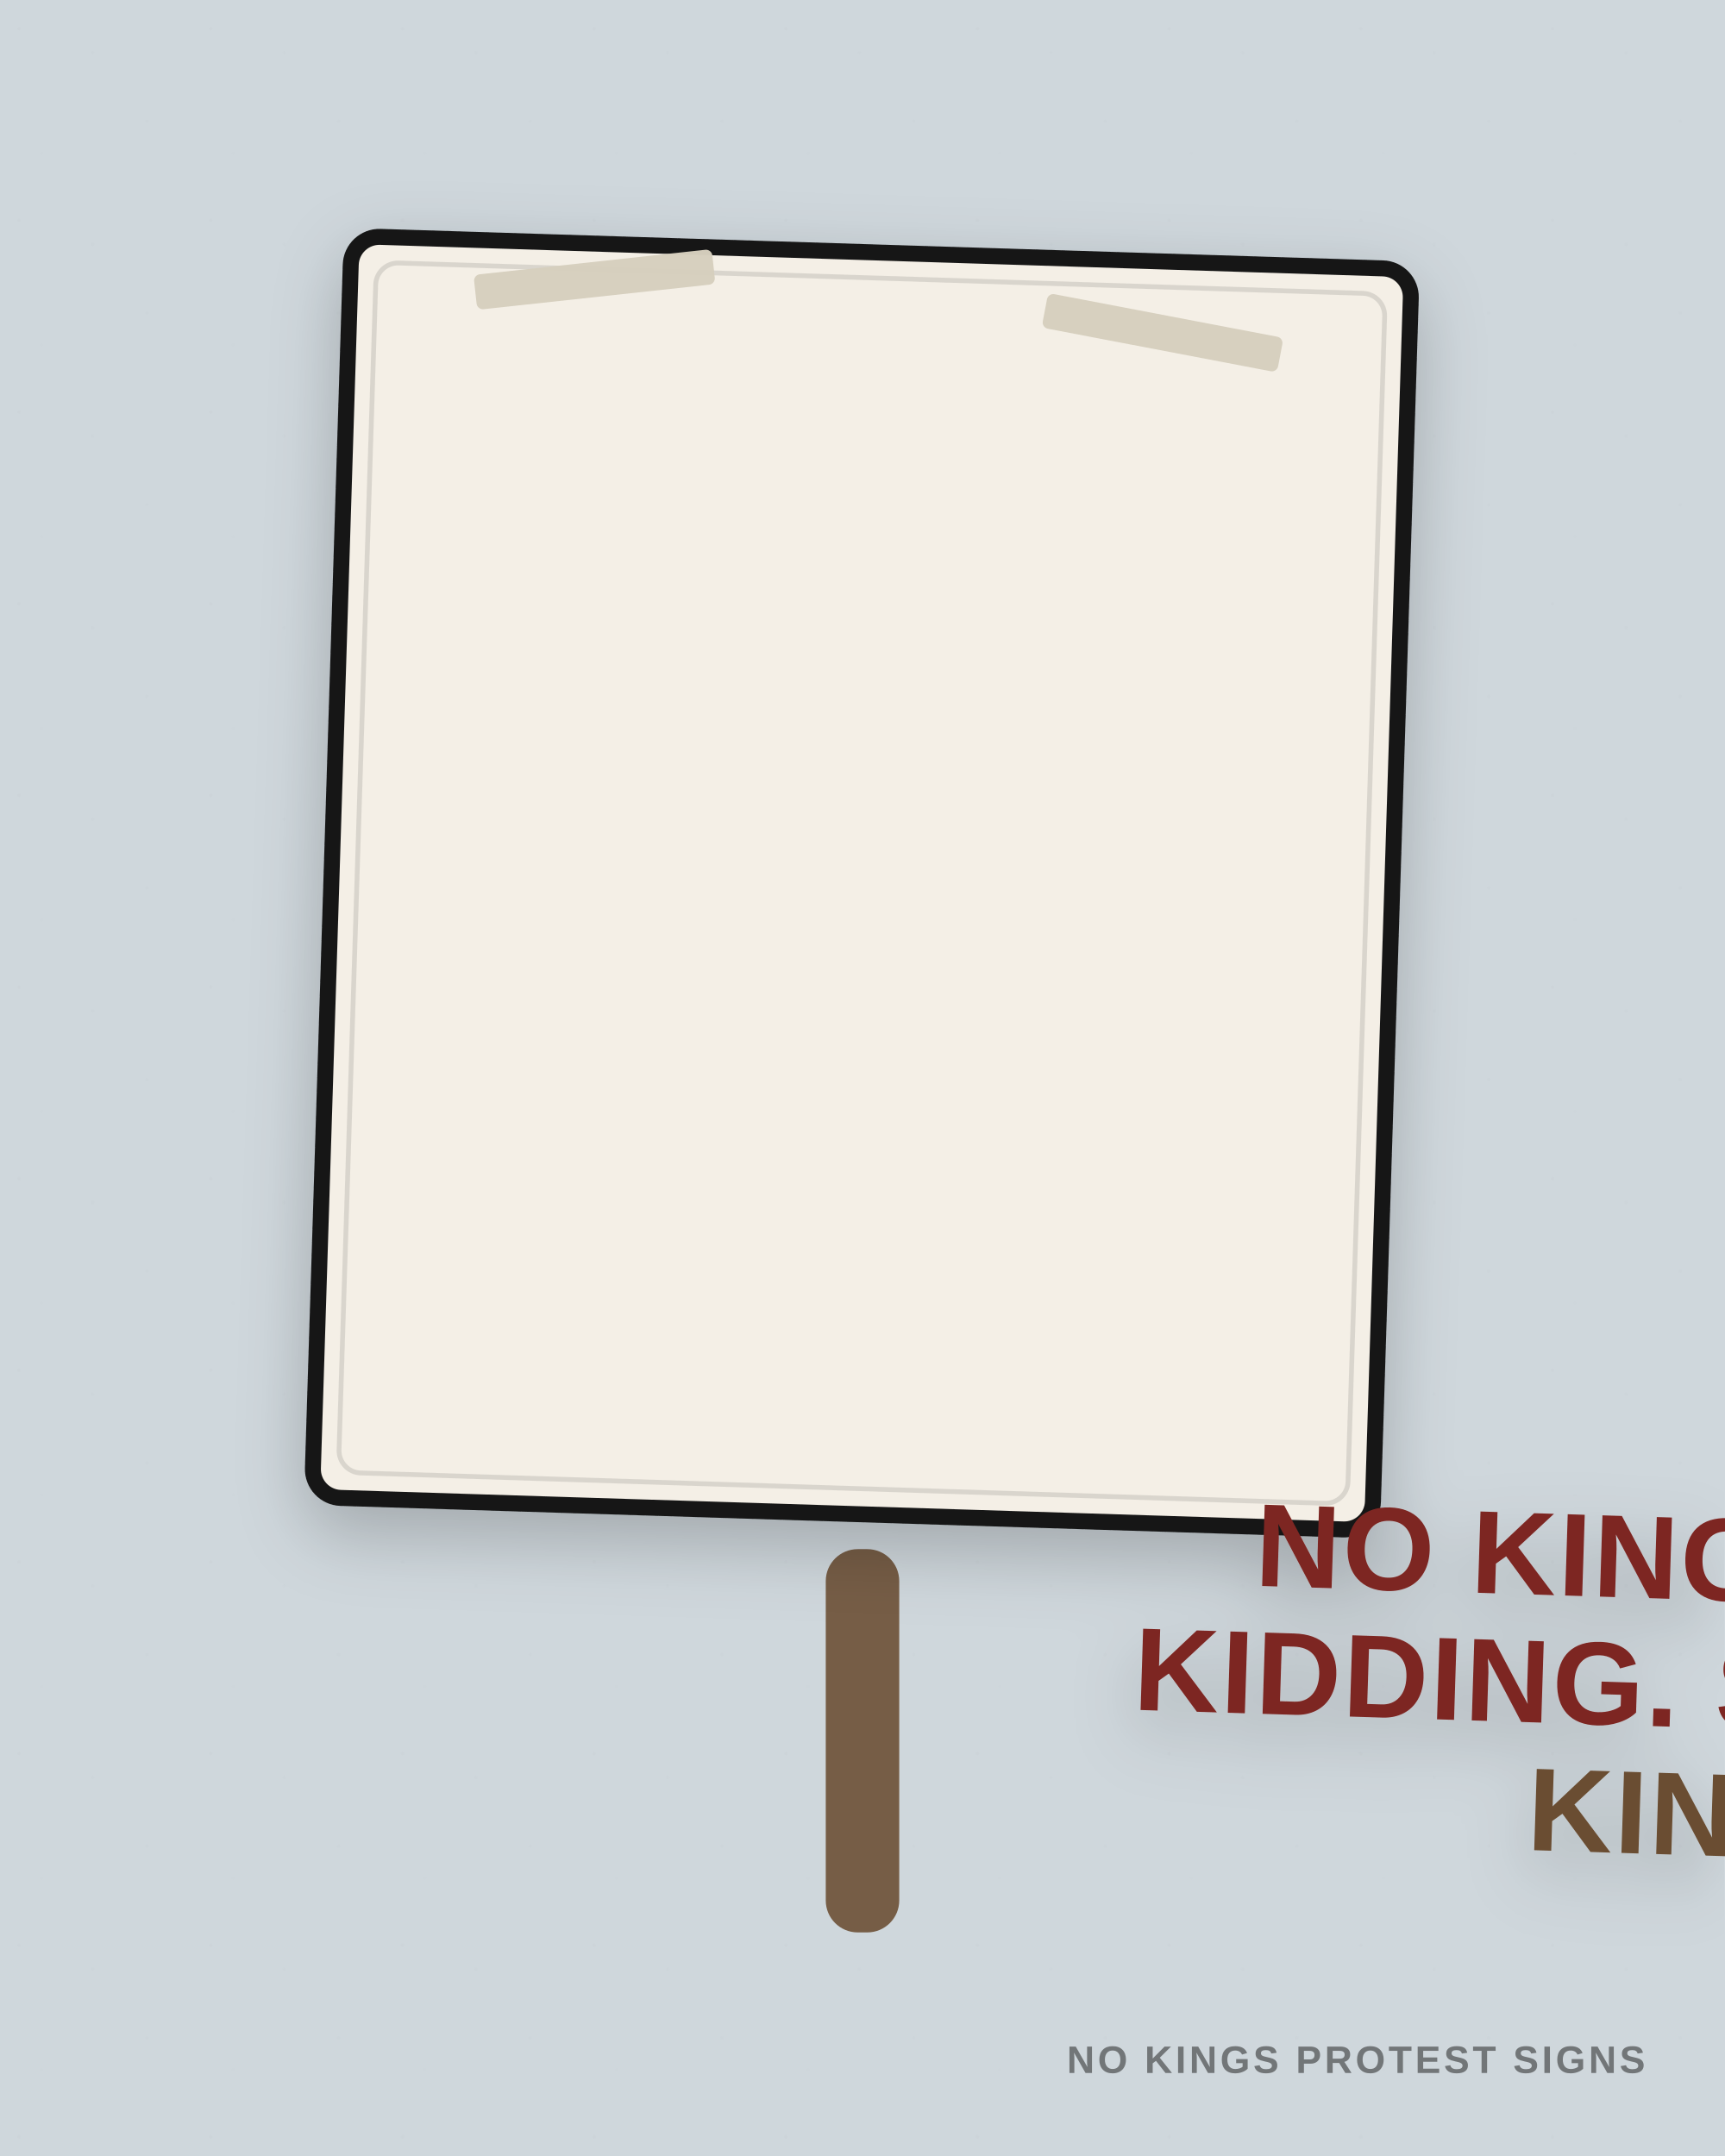
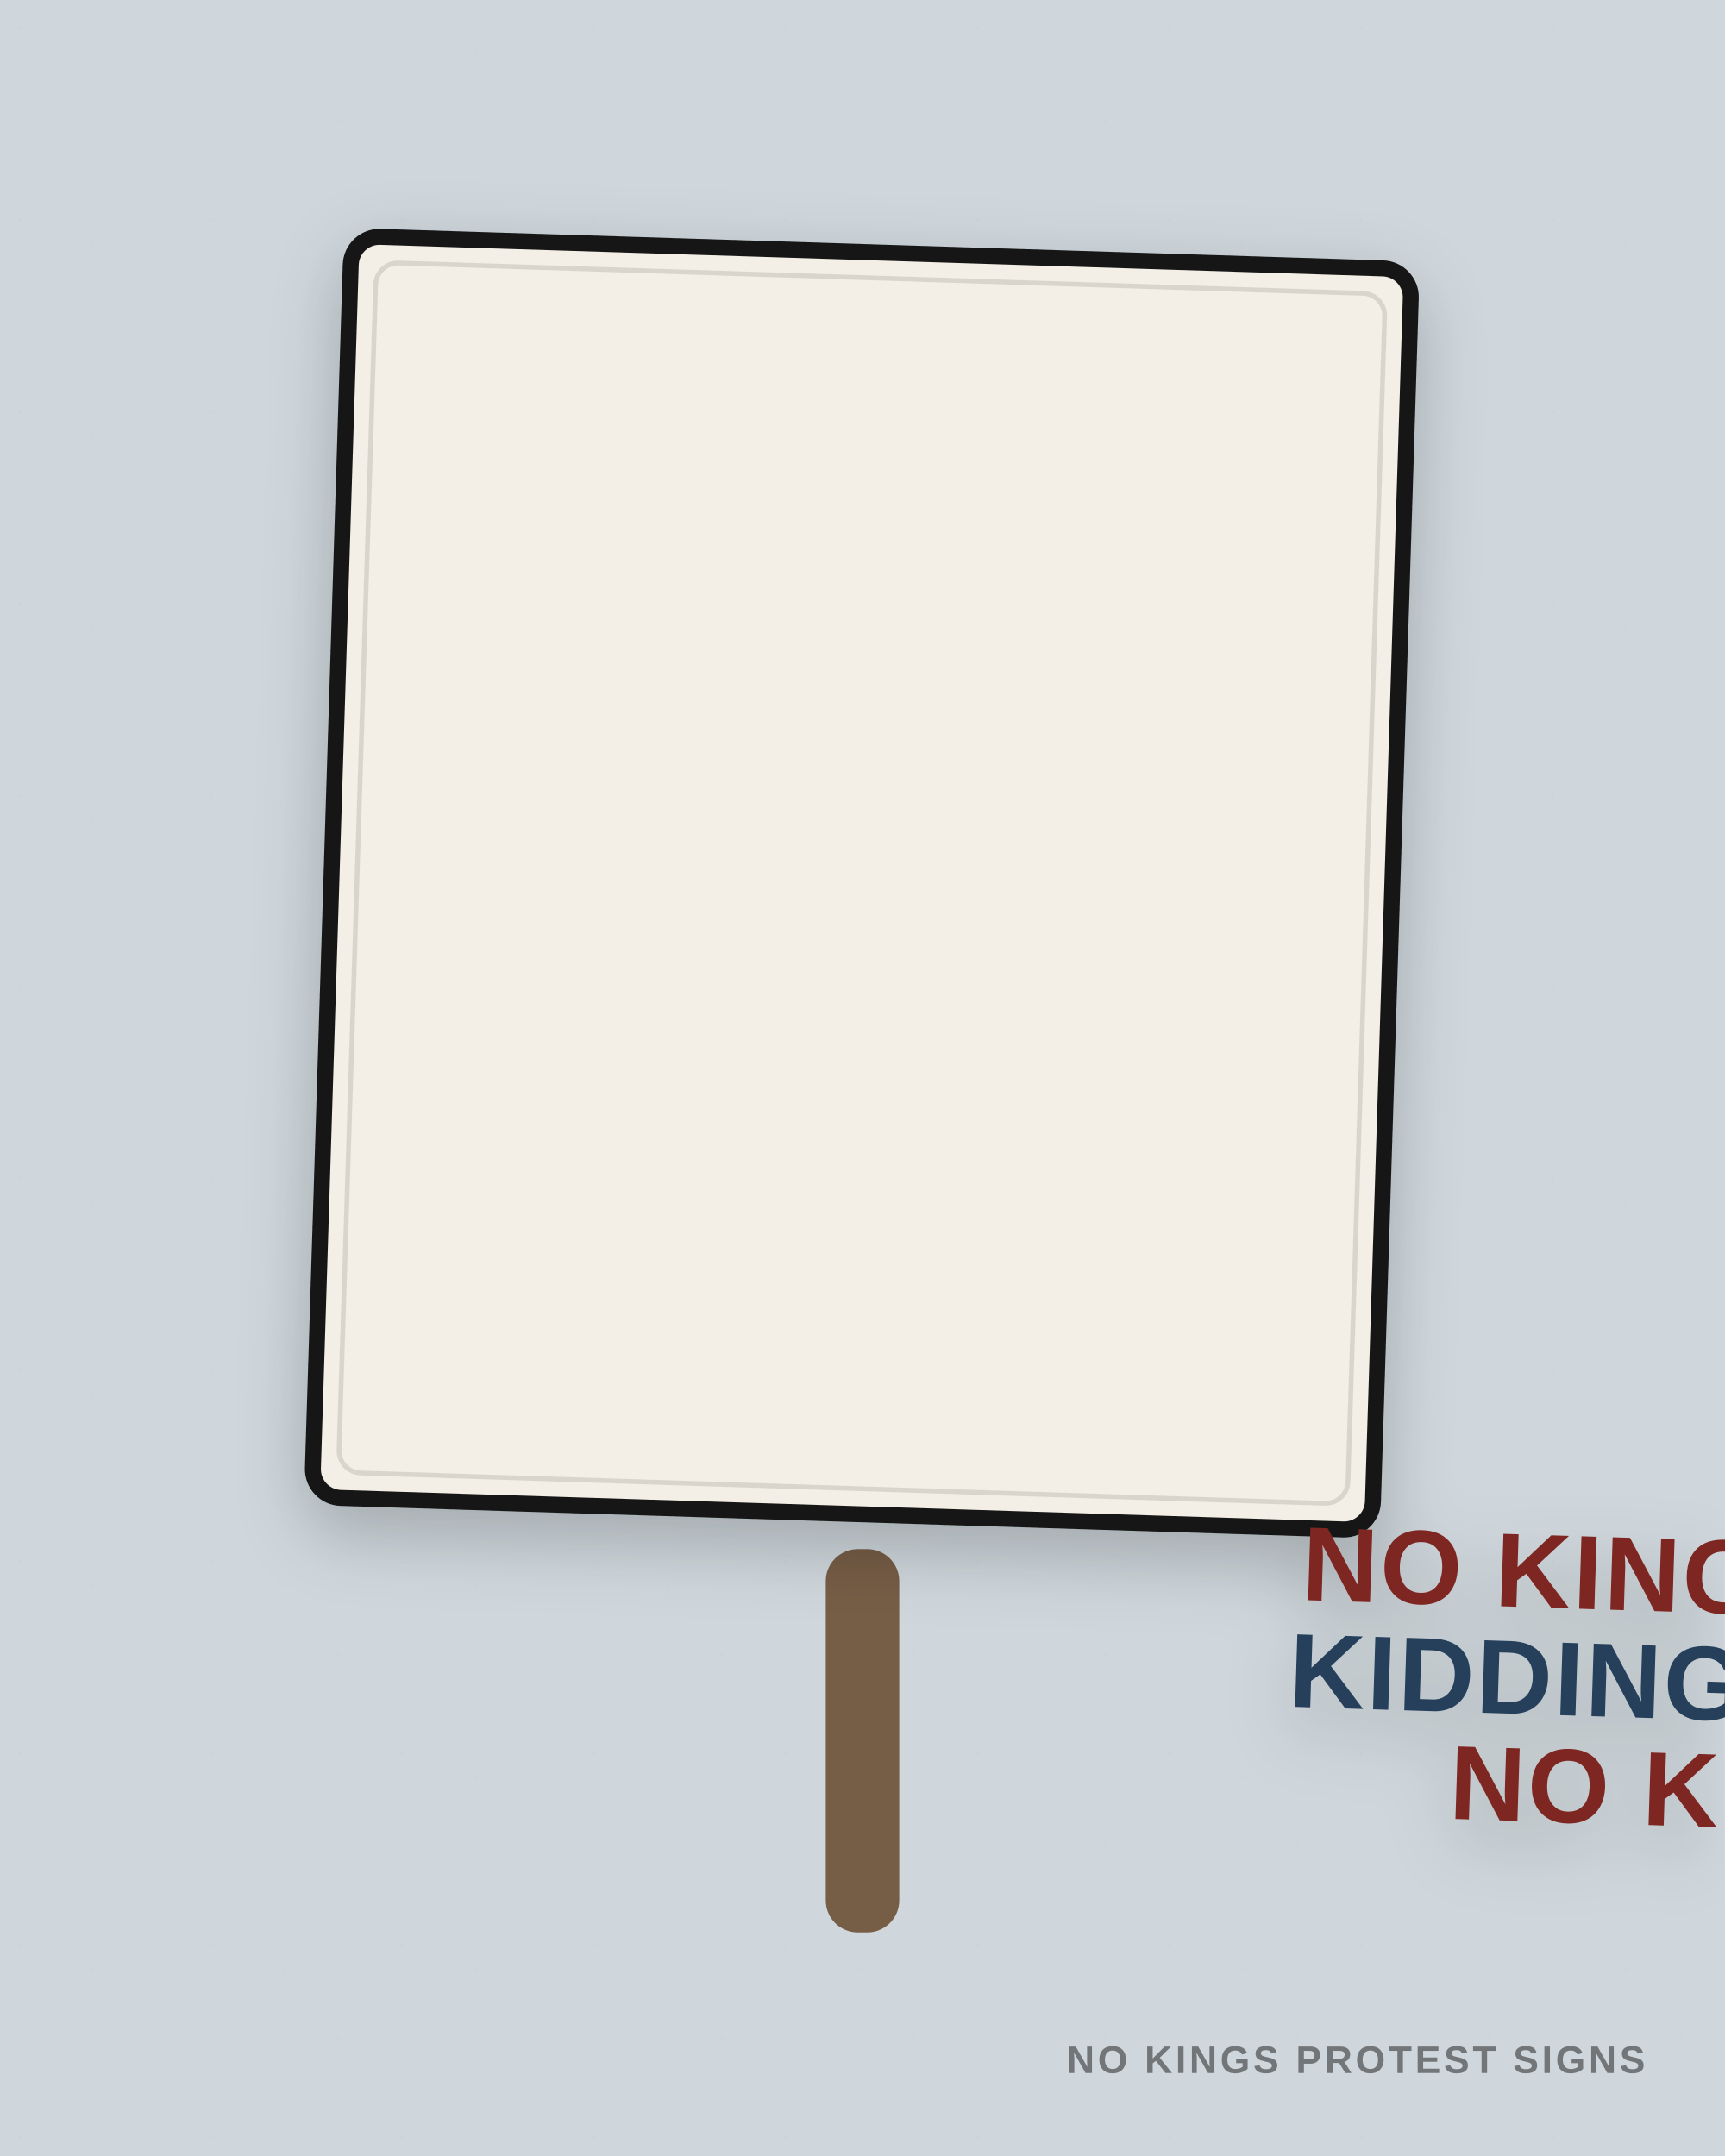
<svg xmlns="http://www.w3.org/2000/svg" width="1080" height="1350" viewBox="0 0 1080 1350" role="img" aria-labelledby="title desc">
  <defs>
    <filter id="shadow" x="-20%" y="-20%" width="140%" height="140%">
      <feDropShadow dx="0" dy="16" stdDeviation="22" flood-color="#000000" flood-opacity="0.22" />
    </filter>
    <pattern id="grain" width="120" height="120" patternUnits="userSpaceOnUse">
      <circle cx="12" cy="18" r="1.1" fill="#000" opacity="0.13" />
      <circle cx="58" cy="33" r="1.2" fill="#000" opacity="0.08" />
      <circle cx="92" cy="76" r="1.1" fill="#000" opacity="0.1" />
      <circle cx="26" cy="96" r="1" fill="#000" opacity="0.07" />
    </pattern>
  </defs>
  <rect width="1080" height="1350" fill="#cfd7dc" />
  <rect width="1080" height="1350" fill="url(#grain)" opacity="0.08" />
  <rect x="517" y="970" width="46" height="240" rx="20" fill="#6f5339" opacity="0.92" />
  <g transform="translate(540 540) rotate(1.8)" filter="url(#shadow)">
    <rect x="-332" y="-382" width="664" height="790" rx="18" fill="#f4efe6" stroke="#181818" stroke-width="10" />
    <rect x="-316" y="-366" width="632" height="758" rx="14" fill="none" stroke="rgba(24,24,24,0.12)" stroke-width="3" />
-     <rect x="-255" y="-360" width="150" height="22" rx="4" fill="#d6cfbe" opacity="0.98" transform="rotate(-8 -255 -360)" />
-     <rect x="105" y="-360" width="150" height="22" rx="4" fill="#d6cfbe" opacity="0.98" transform="rotate(9 105 -360)" />
-     <text x="540" y="445" text-anchor="middle" font-family="Arial Black, Arial, Helvetica, sans-serif" font-size="74" font-weight="900" fill="#7d2622" letter-spacing="1.2">NO KING. JUST</text>
-     <text x="540" y="525" text-anchor="middle" font-family="Arial Black, Arial, Helvetica, sans-serif" font-size="74" font-weight="900" fill="#7d2622" letter-spacing="1.2">KIDDING. STILL NO</text>
-     <text x="540" y="605" text-anchor="middle" font-family="Arial Black, Arial, Helvetica, sans-serif" font-size="74" font-weight="900" fill="#6b4e31" letter-spacing="1.2">KING.</text>
+     <text x="540" y="453" text-anchor="middle" font-family="Arial Black, Arial, Helvetica, sans-serif" font-size="66" font-weight="900" fill="#7d2622" letter-spacing="1.2">NO KING. JUST</text>
+     <text x="540" y="520" text-anchor="middle" font-family="Arial Black, Arial, Helvetica, sans-serif" font-size="66" font-weight="900" fill="#26415b" letter-spacing="1.2">KIDDING. STILL</text>
+     <text x="540" y="587" text-anchor="middle" font-family="Arial Black, Arial, Helvetica, sans-serif" font-size="66" font-weight="900" fill="#7d2622" letter-spacing="1.2">NO KING.</text>
  </g>
  <text x="1030" y="1298" text-anchor="end" font-family="Arial, Helvetica, sans-serif" font-size="24" font-weight="700" fill="#262626" opacity="0.55" letter-spacing="2">NO KINGS PROTEST SIGNS</text>
</svg>
